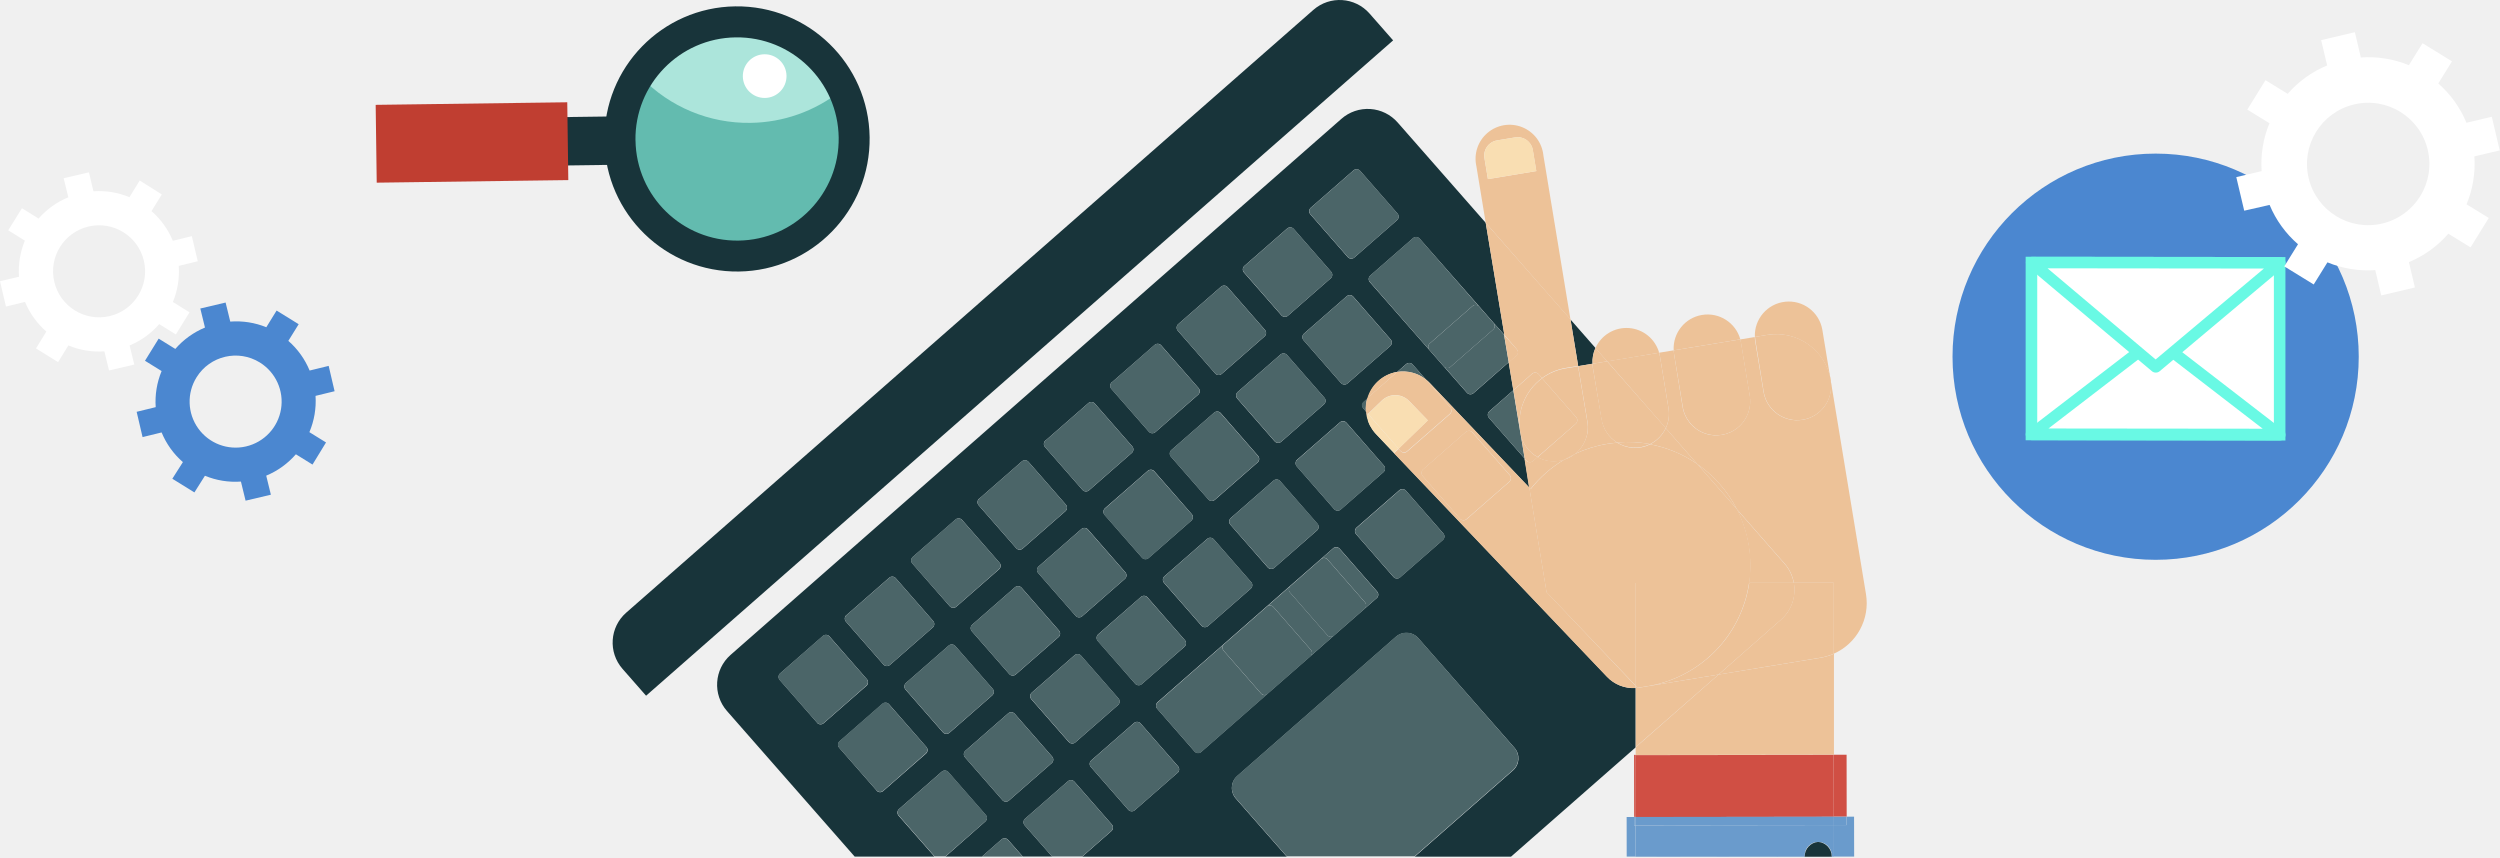
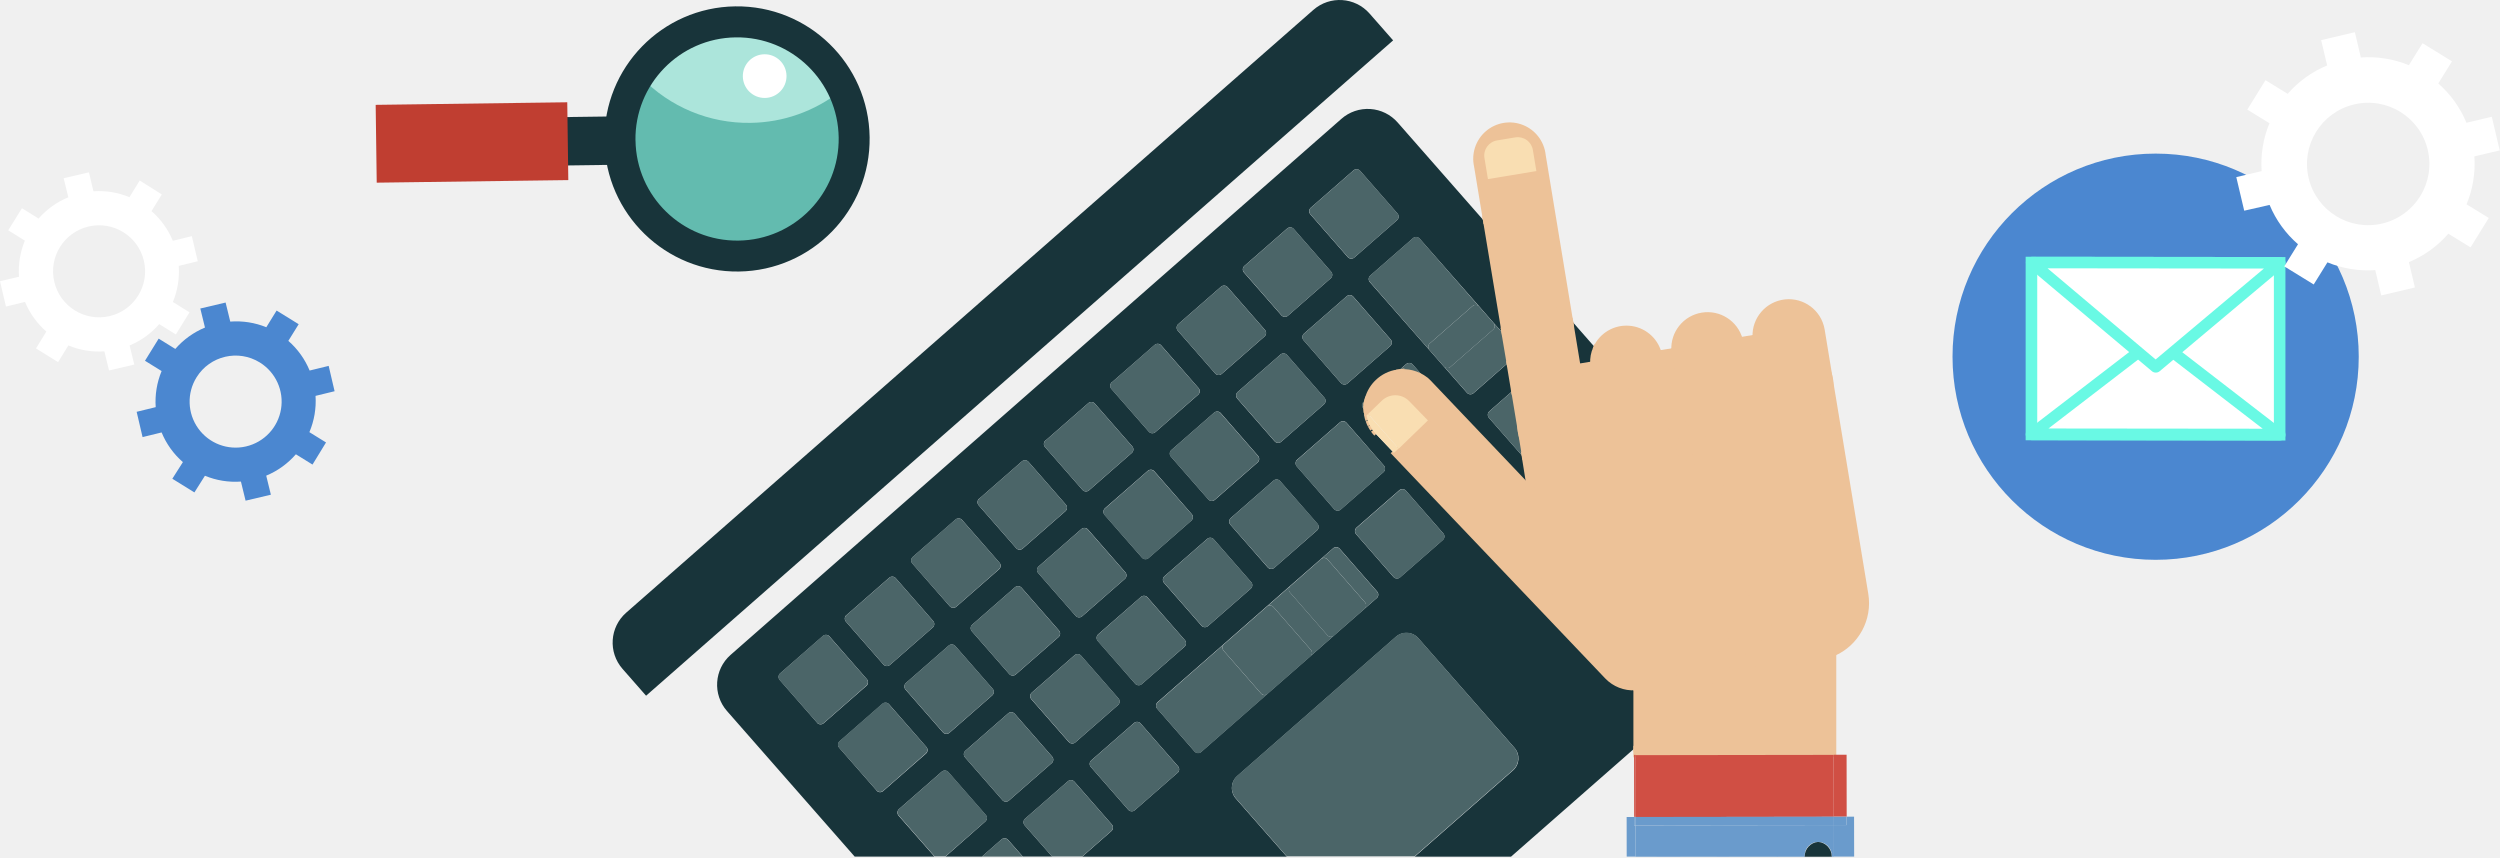
<svg xmlns="http://www.w3.org/2000/svg" viewBox="0 0 536.78 184.04">
  <defs>
-     <style>.cls-1{fill:#4b87d0;}.cls-2{fill:#fff;}.cls-3{fill:#69f9e4;}.cls-4{fill:#63bbaf;}.cls-5{fill:#ace5db;}.cls-6{fill:#18343a;}.cls-7{fill:#c03e31;}.cls-8{fill:none;}.cls-9{fill:#4b6568;}.cls-10{fill:#edc298;}.cls-11{fill:#f9deb2;}.cls-12{fill:#d04f44;}.cls-13{fill:#6a9bcc;}</style>
+     <style>
+             .cls-1{fill:#4b87d0;}.cls-2{fill:#fff;}.cls-3{fill:#69f9e4;}.cls-4{fill:#63bbaf;}.cls-5{fill:#ace5db;}.cls-6{fill:#18343a;}.cls-7{fill:#c03e31;}.cls-8{fill:none;}.cls-9{fill:#4b6568;}.cls-10{fill:#edc298; stroke: #edc298;}.cls-11{fill:#f9deb2;}.cls-12{fill:#d04f44;}.cls-13{fill:#6a9bcc;}
+         </style>
  </defs>
  <g id="Layer_2" data-name="Layer 2">
    <g id="Layer_1-2" data-name="Layer 1">
      <circle class="cls-1" cx="462.84" cy="76.59" r="43.61" />
      <rect class="cls-2" x="444.39" y="48.21" width="36.91" height="53.29" transform="translate(387.46 537.62) rotate(-89.94)" />
      <path class="cls-3" d="M490.71,94.59l-55.78-.06,0-39.4,55.78.06ZM437.42,92l50.81.05,0-34.43-50.81-.06Z" />
      <polygon class="cls-2" points="436.18 93.27 462.85 72.78 489.46 93.33 436.18 93.27" />
      <path class="cls-3" d="M489.46,94.57h0l-53.28-.06a1.24,1.24,0,0,1-.75-2.23L462.09,71.8a1.24,1.24,0,0,1,1.52,0l26.55,20.5a1.24,1.24,0,0,1-.69,2.28ZM439.83,92l46,.05-23-17.73Z" />
      <polygon class="cls-2" points="436.22 56.37 462.84 78.8 489.5 56.43 436.22 56.37" />
      <path class="cls-3" d="M462.84,80a1.24,1.24,0,0,1-.8-.3L435.42,57.32a1.24,1.24,0,0,1,.8-2.19h0l53.28.06a1.24,1.24,0,0,1,.8,2.19L463.64,79.76A1.24,1.24,0,0,1,462.84,80ZM439.63,57.61l23.21,19.57,23.25-19.52Z" />
      <path class="cls-2" d="M523.53,17.92l2.94-4.75-6.32-3.89L517.21,14a22.82,22.82,0,0,0-10.31-1.66l-1.28-5.43-7.24,1.71,1.29,5.43a22.75,22.75,0,0,0-8.48,6.1l-4.76-2.93-3.91,6.31,4.76,2.93a22.7,22.7,0,0,0-1.68,10.28l-5.44,1.29,1.7,7.21L487.31,44a22.7,22.7,0,0,0,6.1,8.44l-2.95,4.75,6.32,3.89,2.95-4.75A22.87,22.87,0,0,0,510,58l1.28,5.43,7.23-1.71-1.29-5.44a22.82,22.82,0,0,0,8.47-6.1l4.77,2.93,3.91-6.31-4.77-2.93a22.8,22.8,0,0,0,1.68-10.29l5.44-1.29-1.7-7.22-5.44,1.29A22.78,22.78,0,0,0,523.53,17.92Zm-2.27,14.24a13.14,13.14,0,1,1-15.8-9.74A13.13,13.13,0,0,1,521.26,32.16Z" />
      <path class="cls-1" d="M49.44,69.05l-1-4.09-5.43,1.28,1,4.09a17.18,17.18,0,0,0-6.37,4.59l-3.57-2.21-2.94,4.75,3.57,2.21a17.18,17.18,0,0,0-1.27,7.75l-4.09,1,1.27,5.43,4.09-1a17,17,0,0,0,4.57,6.37L37,102.79l4.74,2.94L44,102.15a17.08,17.08,0,0,0,7.73,1.25l1,4.1,5.43-1.28-1-4.09a17.17,17.17,0,0,0,6.37-4.59l3.57,2.21L70,95l-3.57-2.21A17.17,17.17,0,0,0,67.75,85l4.09-1-1.27-5.44-4.09,1a17.07,17.07,0,0,0-4.57-6.37l2.22-3.58-4.74-2.93-2.21,3.58A17.09,17.09,0,0,0,49.44,69.05Zm6.35,8.78A9.88,9.88,0,1,1,42.21,81,9.87,9.87,0,0,1,55.79,77.83Z" />
      <path class="cls-2" d="M8.28,46.93,4.71,44.71,1.77,49.45l3.57,2.22a17.14,17.14,0,0,0-1.26,7.75L0,60.38l1.28,5.44,4.09-1a17.13,17.13,0,0,0,4.58,6.37L7.73,74.81l4.74,2.94,2.21-3.58a17,17,0,0,0,7.73,1.27l1,4.1,5.42-1.27-1-4.1a17.09,17.09,0,0,0,6.36-4.58l3.57,2.22,2.93-4.75-3.57-2.22a17.14,17.14,0,0,0,1.26-7.75l4.08-1L41.19,50.7l-4.08,1a17.13,17.13,0,0,0-4.58-6.37l2.21-3.58L30,38.76l-2.21,3.58a17,17,0,0,0-7.73-1.27L19.1,37l-5.43,1.27,1,4.09A17.07,17.07,0,0,0,8.28,46.93ZM19,48.64a9.88,9.88,0,1,1-7.34,11.88A9.87,9.87,0,0,1,19,48.64Z" />
      <circle class="cls-4" cx="158.31" cy="29.84" r="24.45" transform="translate(-0.38 2.12) rotate(-0.77)" />
      <path class="cls-5" d="M158,5.39a24.43,24.43,0,0,0-20.27,11.27,31.89,31.89,0,0,0,23.39,9.72,31.83,31.83,0,0,0,19.37-6.87A24.45,24.45,0,0,0,158,5.39Z" />
      <path class="cls-6" d="M186.72,29.46A28.47,28.47,0,1,0,158.64,58.3,28.46,28.46,0,0,0,186.72,29.46Zm-50.28.68a21.82,21.82,0,1,1,22.11,21.52A21.82,21.82,0,0,1,136.45,30.13Z" />
      <rect class="cls-6" x="84.09" y="25.3" width="49.87" height="10.39" transform="translate(-0.4 1.47) rotate(-0.77)" />
      <rect class="cls-7" x="80.77" y="22.24" width="41.14" height="16.71" transform="translate(-0.4 1.36) rotate(-0.77)" />
      <circle class="cls-2" cx="164.18" cy="16.34" r="4.69" transform="translate(-0.2 2.21) rotate(-0.77)" />
      <polygon class="cls-8" points="350.86 175.42 350.84 162.11 351.17 162.11 351.17 160.44 324.41 183.92 349.27 183.92 349.26 175.42 350.86 175.42" />
      <path class="cls-6" d="M341.93,78.1a7.25,7.25,0,0,1,.63-3.39l-5.35-6.1,1.65,10Z" />
      <path class="cls-6" d="M192.95,175.15a1,1,0,0,1,.09-1.44l9.15-8a1,1,0,0,1,1.44.1l8,9.15a1,1,0,0,1-.09,1.44L203,183.92h7.84l4.18-3.67a1,1,0,0,1,1.44.09l3.14,3.57h6.3l-5.88-6.7a1,1,0,0,1,.1-1.44l9.15-8a1,1,0,0,1,1.44.09l8,9.15a1,1,0,0,1-.09,1.44l-6.25,5.48h43.92l-10.95-12.48a3.43,3.43,0,0,1,.32-4.83l34.06-29.88a3.42,3.42,0,0,1,4.83.32l20.63,23.51a3.43,3.43,0,0,1-.31,4.84l-21.12,18.53h20.68l26.76-23.47,0-12.73a7.81,7.81,0,0,1-6.09-2.4l-45.71-48h0l-3.89-4.09a7.92,7.92,0,0,1-.67-.81l-.14-.21a7.89,7.89,0,0,1-.5-.83l0,0a7.93,7.93,0,0,1-.41-1l0-.09a8,8,0,0,1-.38-1.85l-.62-.71a1,1,0,0,1,.09-1.44l.82-.72A7.92,7.92,0,0,1,300,79.85l1.89-1.66a1,1,0,0,1,1.44.09l2.81,3.2a8,8,0,0,1,.83.75l21.39,22.47-1-6.25-7.65-8.72a1,1,0,0,1,.09-1.44l5.13-4.5-1-6-7.54,6.62a1,1,0,0,1-1.44-.1L310,78.68h0L294.14,60.6a1,1,0,0,1,.09-1.44l9.15-8a1,1,0,0,1,1.44.1L317.61,65.8h0l.75.86,2.33,2.66h0L323,71.89l-4-24.05L300.11,26.32A8.55,8.55,0,0,0,288,25.53L156.88,140.6a8.55,8.55,0,0,0-.79,12.06l27.42,31.26h17.13Zm9.49-17.92-8-9.15a1,1,0,0,1,.09-1.44l9.15-8a1,1,0,0,1,1.44.09l8,9.15a1,1,0,0,1-.09,1.44l-9.15,8A1,1,0,0,1,202.44,157.23Zm47.5-32.07a1,1,0,0,1,.09-1.44l9.15-8a1,1,0,0,1,1.44.1l8,9.15a1,1,0,0,1-.09,1.44l-9.15,8a1,1,0,0,1-1.44-.1Zm4.37,13.71-9.15,8a1,1,0,0,1-1.44-.1l-8-9.15a1,1,0,0,1,.09-1.44l9.15-8a1,1,0,0,1,1.44.1l8,9.15A1,1,0,0,1,254.3,138.87Zm9.87-26.21a1,1,0,0,1,.09-1.44l9.15-8a1,1,0,0,1,1.44.09l8,9.15a1,1,0,0,1-.09,1.44l-9.15,8a1,1,0,0,1-1.44-.09Zm9.49-17.92-8-9.15a1,1,0,0,1,.09-1.44l9.15-8a1,1,0,0,1,1.44.09l8,9.15a1,1,0,0,1-.09,1.44l-9.15,8A1,1,0,0,1,273.67,94.74Zm-3.56,3.12a1,1,0,0,1-.09,1.44l-9.15,8a1,1,0,0,1-1.44-.09l-8-9.15a1,1,0,0,1,.1-1.44l9.15-8a1,1,0,0,1,1.44.09Zm-14.25,12.5a1,1,0,0,1-.09,1.44l-9.15,8a1,1,0,0,1-1.44-.1l-8-9.15a1,1,0,0,1,.09-1.44l9.15-8a1,1,0,0,1,1.44.09Zm-14.25,12.5a1,1,0,0,1-.09,1.44l-9.15,8a1,1,0,0,1-1.44-.1l-8-9.15a1,1,0,0,1,.09-1.44l9.15-8a1,1,0,0,1,1.44.09Zm-14.25,12.5a1,1,0,0,1-.09,1.44l-9.15,8a1,1,0,0,1-1.44-.1l-8-9.15a1,1,0,0,1,.09-1.44l9.15-8a1,1,0,0,1,1.44.1Zm-1.56,28.51-9.15,8a1,1,0,0,1-1.44-.1l-8-9.15a1,1,0,0,1,.09-1.44l9.15-8a1,1,0,0,1,1.44.1l8,9.15A1,1,0,0,1,225.81,163.87Zm3.65-4.57-8-9.15a1,1,0,0,1,.09-1.44l9.15-8a1,1,0,0,1,1.44.09l8,9.15a1,1,0,0,1-.09,1.44l-9.15,8A1,1,0,0,1,229.47,159.3Zm23.37,6.64-9.15,8a1,1,0,0,1-1.44-.1l-8-9.15a1,1,0,0,1,.09-1.44l9.15-8a1,1,0,0,1,1.44.09l8,9.15A1,1,0,0,1,252.84,165.94Zm42.74-37.49-9.15,8h0l-5.09,4.47h0l-9.15,8h0l-14.25,12.5a1,1,0,0,1-1.44-.09l-8-9.15a1,1,0,0,1,.09-1.44l14.25-12.5h0l5.36-4.7,8.89-7.8h0l9.15-8a1,1,0,0,1,1.44.09l8,9.15A1,1,0,0,1,295.58,128.45Zm4.87-23.18a1,1,0,0,1,1.44.09l8,9.15a1,1,0,0,1-.1,1.44l-9.15,8a1,1,0,0,1-1.44-.09l-8-9.15a1,1,0,0,1,.09-1.44Zm-3.31-5.33a1,1,0,0,1-.09,1.44l-9.15,8a1,1,0,0,1-1.44-.1l-8-9.15a1,1,0,0,1,.09-1.44l9.15-8a1,1,0,0,1,1.44.09Zm1.46-27.07a1,1,0,0,1-.09,1.44l-9.15,8a1,1,0,0,1-1.44-.1l-8-9.15a1,1,0,0,1,.09-1.44l9.15-8a1,1,0,0,1,1.44.09ZM281.45,44.59l9.15-8a1,1,0,0,1,1.44.1l8,9.15a1,1,0,0,1-.09,1.44l-9.15,8a1,1,0,0,1-1.44-.1l-8-9.15A1,1,0,0,1,281.45,44.59ZM267.2,57.08l9.15-8a1,1,0,0,1,1.44.1l8,9.15a1,1,0,0,1-.09,1.44l-9.15,8a1,1,0,0,1-1.44-.09l-8-9.15A1,1,0,0,1,267.2,57.08ZM253,69.58l9.15-8a1,1,0,0,1,1.44.09l8,9.15a1,1,0,0,1-.1,1.44l-9.15,8a1,1,0,0,1-1.44-.09l-8-9.15A1,1,0,0,1,253,69.58Zm-14.25,12.5,9.15-8a1,1,0,0,1,1.44.09l8,9.15a1,1,0,0,1-.09,1.44l-9.15,8a1,1,0,0,1-1.44-.09l-8-9.15A1,1,0,0,1,238.71,82.08Zm-14.25,12.5,9.15-8a1,1,0,0,1,1.44.09l8,9.15a1,1,0,0,1-.09,1.44l-9.15,8a1,1,0,0,1-1.44-.09l-8-9.15A1,1,0,0,1,224.46,94.58Zm-14.25,12.5,9.15-8a1,1,0,0,1,1.44.1l8,9.15a1,1,0,0,1-.09,1.44l-9.15,8a1,1,0,0,1-1.44-.1l-8-9.15A1,1,0,0,1,210.22,107.07ZM196,119.57l9.15-8a1,1,0,0,1,1.44.09l8,9.15a1,1,0,0,1-.09,1.44l-9.15,8a1,1,0,0,1-1.44-.1l-8-9.15A1,1,0,0,1,196,119.57Zm-14.25,12.5,9.15-8a1,1,0,0,1,1.44.09l8,9.15a1,1,0,0,1-.09,1.44l-9.15,8a1,1,0,0,1-1.44-.09l-8-9.15A1,1,0,0,1,181.72,132.07Zm-6.31,23.09-8-9.15a1,1,0,0,1,.09-1.44l9.15-8a1,1,0,0,1,1.44.1l8,9.15a1,1,0,0,1-.09,1.44l-9.15,8A1,1,0,0,1,175.41,155.16Zm12.78,14.57-8-9.15a1,1,0,0,1,.09-1.44l9.15-8a1,1,0,0,1,1.44.09l8,9.15a1,1,0,0,1-.09,1.44l-9.15,8A1,1,0,0,1,188.19,169.73Z" />
      <rect class="cls-9" x="169.63" y="138.79" width="14.21" height="14.21" rx="1.02" ry="1.02" transform="translate(-52.33 152.78) rotate(-41.26)" />
      <path class="cls-9" d="M189.66,142.66a1,1,0,0,0,1.44.09l9.15-8a1,1,0,0,0,.09-1.44l-8-9.15a1,1,0,0,0-1.44-.09l-9.15,8a1,1,0,0,0-.09,1.44Z" />
      <rect class="cls-9" x="198.13" y="113.79" width="14.21" height="14.21" rx="1.02" ry="1.02" transform="translate(-28.78 165.36) rotate(-41.26)" />
      <path class="cls-9" d="M218.15,117.66a1,1,0,0,0,1.44.1l9.15-8a1,1,0,0,0,.09-1.44l-8-9.15a1,1,0,0,0-1.44-.1l-9.15,8a1,1,0,0,0-.09,1.44Z" />
      <path class="cls-9" d="M232.4,105.17a1,1,0,0,0,1.44.09l9.15-8a1,1,0,0,0,.09-1.44l-8-9.15a1,1,0,0,0-1.44-.09l-9.15,8a1,1,0,0,0-.09,1.44Z" />
      <rect class="cls-9" x="240.86" y="76.3" width="14.21" height="14.21" rx="1.02" ry="1.02" transform="translate(6.55 184.21) rotate(-41.25)" />
      <path class="cls-9" d="M260.89,80.17a1,1,0,0,0,1.44.09l9.15-8a1,1,0,0,0,.1-1.44l-8-9.15a1,1,0,0,0-1.44-.09l-9.15,8a1,1,0,0,0-.09,1.44Z" />
      <path class="cls-9" d="M275.13,67.67a1,1,0,0,0,1.44.09l9.15-8a1,1,0,0,0,.09-1.44l-8-9.15a1,1,0,0,0-1.44-.1l-9.15,8a1,1,0,0,0-.09,1.44Z" />
      <path class="cls-9" d="M289.38,55.17a1,1,0,0,0,1.44.1l9.15-8a1,1,0,0,0,.09-1.44l-8-9.15a1,1,0,0,0-1.44-.1l-9.15,8a1,1,0,0,0-.09,1.44Z" />
      <rect class="cls-9" x="182.41" y="153.36" width="14.21" height="14.21" rx="1.02" ry="1.02" transform="translate(-58.77 164.8) rotate(-41.26)" />
      <path class="cls-9" d="M213.12,147.85l-8-9.15a1,1,0,0,0-1.44-.09l-9.15,8a1,1,0,0,0-.09,1.44l8,9.15a1,1,0,0,0,1.44.1l9.15-8A1,1,0,0,0,213.12,147.85Z" />
      <path class="cls-9" d="M217.9,126.11l-9.15,8a1,1,0,0,0-.09,1.44l8,9.15a1,1,0,0,0,1.44.1l9.15-8a1,1,0,0,0,.09-1.44l-8-9.15A1,1,0,0,0,217.9,126.11Z" />
      <path class="cls-9" d="M232.15,113.62l-9.15,8a1,1,0,0,0-.09,1.44l8,9.15a1,1,0,0,0,1.44.1l9.15-8a1,1,0,0,0,.09-1.44l-8-9.15A1,1,0,0,0,232.15,113.62Z" />
      <rect class="cls-9" x="239.4" y="103.37" width="14.21" height="14.21" rx="1.02" ry="1.02" transform="translate(-11.66 189.97) rotate(-41.25)" />
      <path class="cls-9" d="M260.64,88.62l-9.15,8a1,1,0,0,0-.1,1.44l8,9.15a1,1,0,0,0,1.44.09l9.15-8a1,1,0,0,0,.09-1.44l-8-9.15A1,1,0,0,0,260.64,88.62Z" />
      <path class="cls-9" d="M284.36,85.37l-8-9.15a1,1,0,0,0-1.44-.09l-9.15,8a1,1,0,0,0-.09,1.44l8,9.15a1,1,0,0,0,1.44.1l9.15-8A1,1,0,0,0,284.36,85.37Z" />
      <path class="cls-9" d="M289.13,63.63l-9.15,8a1,1,0,0,0-.09,1.44l8,9.15a1,1,0,0,0,1.44.1l9.15-8a1,1,0,0,0,.09-1.44l-8-9.15A1,1,0,0,0,289.13,63.63Z" />
      <path class="cls-9" d="M307,73.73l9.15-8a1,1,0,0,1,1.44.1L304.82,51.22a1,1,0,0,0-1.44-.1l-9.15,8a1,1,0,0,0-.09,1.44L310,78.68h0l-3.09-3.52A1,1,0,0,1,307,73.73Z" />
      <polygon class="cls-9" points="320.69 69.31 318.36 66.66 320.69 69.31 320.69 69.31" />
      <path class="cls-9" d="M211.66,174.92l-8-9.15a1,1,0,0,0-1.44-.1l-9.15,8a1,1,0,0,0-.09,1.44l7.69,8.77H203l8.61-7.55A1,1,0,0,0,211.66,174.92Z" />
      <path class="cls-9" d="M217.88,153.28a1,1,0,0,0-1.44-.1l-9.15,8a1,1,0,0,0-.09,1.44l8,9.15a1,1,0,0,0,1.44.1l9.15-8a1,1,0,0,0,.09-1.44Z" />
      <path class="cls-9" d="M240.15,149.93l-8-9.15a1,1,0,0,0-1.44-.09l-9.15,8a1,1,0,0,0-.09,1.44l8,9.15a1,1,0,0,0,1.44.1l9.15-8A1,1,0,0,0,240.15,149.93Z" />
      <rect class="cls-9" x="237.94" y="130.44" width="14.21" height="14.21" rx="1.02" ry="1.02" transform="translate(-29.87 195.75) rotate(-41.26)" />
      <path class="cls-9" d="M259.4,134.4l9.15-8a1,1,0,0,0,.09-1.44l-8-9.15a1,1,0,0,0-1.44-.1l-9.15,8a1,1,0,0,0-.09,1.44l8,9.15A1,1,0,0,0,259.4,134.4Z" />
      <rect class="cls-9" x="266.43" y="105.44" width="14.22" height="14.21" rx="1.02" ry="1.02" transform="translate(-6.31 208.33) rotate(-41.26)" />
      <rect class="cls-9" x="280.67" y="92.94" width="14.21" height="14.21" rx="1.02" ry="1.02" transform="translate(5.46 214.59) rotate(-41.25)" />
      <path class="cls-9" d="M293.58,85.51l-.82.72a1,1,0,0,0-.09,1.44l.62.71A8,8,0,0,1,293.58,85.51Z" />
      <path class="cls-9" d="M306.16,81.49l-2.81-3.2a1,1,0,0,0-1.44-.09L300,79.85A8,8,0,0,1,306.16,81.49Z" />
      <polygon class="cls-9" points="317.61 65.8 317.61 65.8 318.36 66.66 317.61 65.8" />
      <path class="cls-9" d="M320.69,69.31a1,1,0,0,1-.09,1.44l-9.15,8a1,1,0,0,1-1.44-.09l4.94,5.63a1,1,0,0,0,1.44.1l7.54-6.62-1-5.9Z" />
      <path class="cls-9" d="M311.44,78.78l9.15-8a1,1,0,0,0,.09-1.44l-2.33-2.66-.75-.86a1,1,0,0,0-1.44-.1l-9.15,8a1,1,0,0,0-.09,1.44L310,78.68A1,1,0,0,0,311.44,78.78Z" />
      <path class="cls-9" d="M215,180.25l-4.18,3.67h8.76l-3.14-3.57A1,1,0,0,0,215,180.25Z" />
      <path class="cls-9" d="M238.69,177l-8-9.15a1,1,0,0,0-1.44-.09l-9.15,8a1,1,0,0,0-.1,1.44l5.88,6.7h6.49l6.25-5.48A1,1,0,0,0,238.69,177Z" />
      <path class="cls-9" d="M244.91,155.35a1,1,0,0,0-1.44-.09l-9.15,8a1,1,0,0,0-.09,1.44l8,9.15a1,1,0,0,0,1.44.1l9.15-8a1,1,0,0,0,.09-1.44Z" />
      <path class="cls-9" d="M270.74,148.88l-8-9.15a1,1,0,0,1,.09-1.44l-14.25,12.5a1,1,0,0,0-.09,1.44l8,9.15a1,1,0,0,0,1.44.09L272.18,149A1,1,0,0,1,270.74,148.88Z" />
      <path class="cls-9" d="M285,136.38l-8-9.15a1,1,0,0,1,.09-1.44l-8.89,7.8,3.79-3.33a1,1,0,0,1,1.44.09l8,9.15a1,1,0,0,1-.09,1.44l5.09-4.47A1,1,0,0,1,285,136.38Z" />
      <polygon class="cls-9" points="262.81 138.29 262.81 138.29 268.17 133.59 262.81 138.29" />
      <polygon class="cls-9" points="272.18 148.97 281.33 140.94 281.34 140.94 272.18 148.97 272.18 148.97" />
      <path class="cls-9" d="M281.43,139.5l-8-9.15a1,1,0,0,0-1.44-.09l-3.79,3.33-5.36,4.7a1,1,0,0,0-.09,1.44l8,9.15a1,1,0,0,0,1.44.09l9.15-8A1,1,0,0,0,281.43,139.5Z" />
      <path class="cls-9" d="M287.65,117.86a1,1,0,0,0-1.44-.09l-9.15,8h0l6.54-5.74a1,1,0,0,1,1.44.09l8,9.15a1,1,0,0,1-.09,1.44l-6.54,5.74h0l9.15-8a1,1,0,0,0,.09-1.44Z" />
      <path class="cls-9" d="M293.06,129.3l-8-9.15a1,1,0,0,0-1.44-.09l-6.54,5.74a1,1,0,0,0-.09,1.44l8,9.15a1,1,0,0,0,1.44.09l6.54-5.74A1,1,0,0,0,293.06,129.3Z" />
      <path class="cls-9" d="M291.21,114.73l8,9.15a1,1,0,0,0,1.44.09l9.15-8a1,1,0,0,0,.1-1.44l-8-9.15a1,1,0,0,0-1.44-.09l-9.15,8A1,1,0,0,0,291.21,114.73Z" />
      <path class="cls-9" d="M326.43,92.92l-1.51-9.12-5.12,4.5a1,1,0,0,0-.09,1.44l7.65,8.72-.88-5.34C326.46,93.05,326.44,93,326.43,92.92Z" />
      <path class="cls-9" d="M325.16,160.55,304.54,137a3.42,3.42,0,0,0-4.83-.32l-34.06,29.88a3.43,3.43,0,0,0-.32,4.83l10.95,12.48h27.45l21.13-18.53A3.43,3.43,0,0,0,325.16,160.55Z" />
      <path class="cls-6" d="M138.72,149.38,299.12,8.67l-5.06-5.76A8.55,8.55,0,0,0,282,2.12L134.45,131.55a8.55,8.55,0,0,0-.79,12.06Z" />
      <path class="cls-10" d="M331.38,33.33A7.3,7.3,0,1,0,317,35.7l2,12.14L337.2,68.61Zm-11.91,5.12-.75-4.52a3.29,3.29,0,0,1,2.71-3.78l3.9-.65a3.29,3.29,0,0,1,3.78,2.71l.75,4.52Z" />
      <path class="cls-10" d="M325.63,74.94a1,1,0,0,1-.09,1.44l-1.61,1.41,1,6,4-3.53a1,1,0,0,1,1.44.09l.72.82A11.81,11.81,0,0,1,336.18,79l2.67-.44-1.65-10L319,47.84l4,24.05Z" />
      <path class="cls-10" d="M325.63,74.94l-2.67-3,1,5.9,1.61-1.41A1,1,0,0,0,325.63,74.94Z" />
      <path class="cls-10" d="M326.47,93.12l-.07-.42a11.87,11.87,0,0,1,4.71-11.51l-.72-.82a1,1,0,0,0-1.44-.09l-4,3.53,1.51,9.12C326.44,93,326.46,93.05,326.47,93.12Z" />
      <path class="cls-10" d="M356.24,75.74a7.29,7.29,0,0,0-13.68-1l2.52,2.87Z" />
      <path class="cls-10" d="M341.93,78.1l3.15-.52-2.52-2.87A7.25,7.25,0,0,0,341.93,78.1Z" />
      <path class="cls-10" d="M365.45,67.62a7.29,7.29,0,0,0-6.09,7.6l14.31-2.36A7.3,7.3,0,0,0,365.45,67.62Z" />
      <path class="cls-10" d="M393.06,81.62l-1.79-10.86a7.3,7.3,0,0,0-14.48,1.59l2.64-.44A11.87,11.87,0,0,1,393.06,81.62Z" />
      <path class="cls-10" d="M358.25,87.67a7.25,7.25,0,0,1-.59,4.27l6.75,7.69a26.42,26.42,0,0,1,8.53,9.72L383.17,121a8.49,8.49,0,0,1,2,4.14h8.54l0,15.23a11.87,11.87,0,0,0,6.94-12.8l-7.57-45.87,0-.07,0,.3a7.3,7.3,0,0,1-14.4,2.38l-1.84-11.16a7.34,7.34,0,0,1-.08-.78l-3.12.51a7.43,7.43,0,0,1,.17.77l1.84,11.16a7.3,7.3,0,1,1-14.4,2.38L359.44,76a7.31,7.31,0,0,1-.08-.78l-3.12.51a7.46,7.46,0,0,1,.17.77Z" />
      <path class="cls-10" d="M375.55,125.15h9.59a8.49,8.49,0,0,0-2-4.14l-10.23-11.66a26.47,26.47,0,0,1,2.62,15.81Z" />
      <path class="cls-10" d="M354.3,95.39a26.43,26.43,0,0,1,10.11,4.23l-6.75-7.69A7.31,7.31,0,0,1,354.3,95.39Z" />
      <path class="cls-10" d="M335.88,98.66a7.15,7.15,0,0,1-5.75-.53l-1,.85a1,1,0,0,1-1.44-.09l-.38-.43,1,6.25.29.3A26.52,26.52,0,0,1,335.88,98.66Z" />
      <path class="cls-10" d="M338.14,97.46a26.33,26.33,0,0,1,7-2.17c.7-.12,1.4-.19,2.1-.25a7.27,7.27,0,0,1-3.34-5L342,78.89a7.35,7.35,0,0,1-.08-.79l-3.07.51,2,11.94A7.29,7.29,0,0,1,338.14,97.46Z" />
      <path class="cls-10" d="M329.17,99l1-.85a7.27,7.27,0,0,1-3.67-5l.88,5.34.38.43A1,1,0,0,0,329.17,99Z" />
      <path class="cls-10" d="M338.32,91l-8.18,7.18a7.15,7.15,0,0,0,5.75.53q1.09-.65,2.26-1.2a7.29,7.29,0,0,0,2.68-6.92l-2-11.94-2.67.44a11.81,11.81,0,0,0-5.07,2.14l7.3,8.32A1,1,0,0,1,338.32,91Z" />
      <path class="cls-10" d="M326.4,92.7l.07.42a7.27,7.27,0,0,0,3.67,5L338.32,91a1,1,0,0,0,.09-1.44l-7.3-8.32A11.87,11.87,0,0,0,326.4,92.7Z" />
      <path class="cls-10" d="M357.66,91.93a7.25,7.25,0,0,0,.59-4.27l-1.84-11.16a7.46,7.46,0,0,0-.17-.77l-11.16,1.84Z" />
      <path class="cls-10" d="M343.85,90a7.27,7.27,0,0,0,3.34,5,26.31,26.31,0,0,1,7.1.35,7.31,7.31,0,0,0,3.37-3.46L345.07,77.58l-3.15.52a7.35,7.35,0,0,0,.08.79Z" />
      <path class="cls-10" d="M361.28,87.17a7.3,7.3,0,1,0,14.4-2.38l-1.84-11.16a7.43,7.43,0,0,0-.17-.77l-14.31,2.36a7.31,7.31,0,0,0,.08.78Z" />
      <path class="cls-10" d="M378.71,84.29a7.3,7.3,0,0,0,14.4-2.38l0-.3a11.87,11.87,0,0,0-13.64-9.71l-2.64.44a7.34,7.34,0,0,0,.08.78Z" />
      <path class="cls-10" d="M293.74,88.89l-.45-.51a8,8,0,0,0,.38,1.85,8.08,8.08,0,0,1-.27-1Z" />
      <path class="cls-10" d="M295.45,93.2a7.84,7.84,0,0,1-.67-.81A7.92,7.92,0,0,0,295.45,93.2Z" />
      <path class="cls-10" d="M332.08,127.14l-3.7-22.44L307,82.24a8,8,0,0,0-.83-.75l5.22,6a1,1,0,0,1-.09,1.44l-9.15,8a1,1,0,0,1-1.44-.09l-.4-.45-1,.93,45.71,48a7.81,7.81,0,0,0,6.09,2.4v-.55Zm-8-23.69-9.15,8a1,1,0,0,1-1.44-.09l-8-9.15a1,1,0,0,1,.1-1.44l9.15-8a1,1,0,0,1,1.44.1l8,9.15A1,1,0,0,1,324.07,103.45Z" />
      <path class="cls-10" d="M294.64,92.18a7.88,7.88,0,0,1-.5-.83A7.89,7.89,0,0,0,294.64,92.18Z" />
      <path class="cls-10" d="M295.74,81.95a7.91,7.91,0,0,0-2.16,3.56L300,79.85A7.91,7.91,0,0,0,295.74,81.95Z" />
      <path class="cls-10" d="M294.12,91.31a7.86,7.86,0,0,1-.41-1A7.93,7.93,0,0,0,294.12,91.31Z" />
      <path class="cls-10" d="M296.69,86a4.16,4.16,0,0,1,5.87.1l4,4.15-6.28,6.08.4.45a1,1,0,0,0,1.44.09l9.15-8a1,1,0,0,0,.09-1.44l-5.22-6A8,8,0,0,0,300,79.85l-6.45,5.65a8,8,0,0,0-.29,2.87l.45.51Z" />
      <path class="cls-10" d="M316.14,92.86a1,1,0,0,0-1.44-.1l-9.15,8a1,1,0,0,0-.1,1.44l8,9.15a1,1,0,0,0,1.44.09l9.15-8a1,1,0,0,0,.09-1.44Z" />
      <path class="cls-10" d="M364.41,99.62l8.53,9.72A26.42,26.42,0,0,0,364.41,99.62Z" />
      <path class="cls-10" d="M351.15,147.17l0-22,24.44,0a26.47,26.47,0,0,0-2.62-15.81l-8.53-9.72a26.43,26.43,0,0,0-10.11-4.23,7.28,7.28,0,0,1-7.1-.35c-.7.06-1.39.14-2.1.25a26.33,26.33,0,0,0-7,2.17,7.25,7.25,0,0,1-2.26,1.2,26.52,26.52,0,0,0-7.22,6.34l-.29-.3,3.7,22.44Z" />
      <path class="cls-10" d="M338.14,97.46q-1.16.55-2.26,1.2A7.25,7.25,0,0,0,338.14,97.46Z" />
      <path class="cls-10" d="M347.19,95a7.28,7.28,0,0,0,7.1.35A26.31,26.31,0,0,0,347.19,95Z" />
      <path class="cls-11" d="M325.34,29.5l-3.9.65a3.29,3.29,0,0,0-2.71,3.78l.75,4.52,10.4-1.72-.75-4.52A3.29,3.29,0,0,0,325.34,29.5Z" />
      <path class="cls-11" d="M294.79,92.39l-.14-.21Z" />
      <path class="cls-11" d="M294.15,91.35l0,0Z" />
      <polygon class="cls-11" points="299.34 97.29 299.35 97.29 295.45 93.2 299.34 97.29" />
      <path class="cls-11" d="M293.71,90.32l0-.09Z" />
      <path class="cls-11" d="M293.74,88.89l-.33.32a8.08,8.08,0,0,0,.27,1l0,.09a7.86,7.86,0,0,0,.41,1l0,0a7.88,7.88,0,0,0,.5.83l.14.21a7.84,7.84,0,0,0,.67.81l3.89,4.09,1-.93Z" />
      <path class="cls-11" d="M302.57,86.13a4.16,4.16,0,0,0-5.87-.1l-2.95,2.85,6.56,7.47,6.28-6.08Z" />
      <path class="cls-10" d="M369,144.83l-17.8,15.61v1.67l42.57-.06,0-21.69a11.85,11.85,0,0,1-2.84.86Z" />
      <path class="cls-10" d="M353.71,147.35h0l-1.23.21-.6.1-.08,0h0l-.1,0h0l-.49,0,0,12.73L369,144.83Z" />
      <path class="cls-10" d="M385.15,125.14a8.53,8.53,0,0,1-2.77,7.92L369,144.83l21.9-3.62a11.85,11.85,0,0,0,2.84-.86l0-15.23Z" />
      <path class="cls-10" d="M351.64,147.69l.1,0h-.1Z" />
      <path class="cls-10" d="M353.71,147.35,369,144.83l13.41-11.77a8.53,8.53,0,0,0,2.77-7.92h-9.59A26.41,26.41,0,0,1,353.71,147.35Z" />
      <path class="cls-10" d="M351.15,147.17v.55l.49,0Z" />
      <path class="cls-10" d="M351.76,147.67h0l.08,0,.6-.1,1.23-.21h0l-2,.32Z" />
      <path class="cls-10" d="M375.55,125.15l-24.44,0,0,22,.49.51h.11l2-.32A26.41,26.41,0,0,0,375.55,125.15Z" />
      <rect class="cls-12" x="350.85" y="162.11" width="0.33" height="13.31" transform="translate(-0.25 0.52) rotate(-0.09)" />
      <rect class="cls-12" x="393.75" y="162.05" width="2.74" height="13.3" transform="translate(-0.23 0.55) rotate(-0.08)" />
      <rect class="cls-12" x="351.18" y="162.08" width="42.57" height="13.3" transform="translate(-0.25 0.55) rotate(-0.08)" />
      <polygon class="cls-13" points="393.76 177.15 393.77 183.92 398.11 183.92 398.09 175.35 396.5 175.35 396.5 177.15 393.76 177.15" />
      <polygon class="cls-13" points="351.19 177.21 350.86 177.21 350.86 175.42 349.26 175.42 349.27 183.92 351.2 183.92 351.19 177.21" />
      <path class="cls-13" d="M351.2,183.92h36.29a2.91,2.91,0,1,1,5.8,0h.48v-6.77l-42.57.06Z" />
      <rect class="cls-13" x="393.76" y="175.35" width="2.74" height="1.8" transform="translate(-0.25 0.56) rotate(-0.08)" />
      <rect class="cls-13" x="350.86" y="175.42" width="0.33" height="1.79" transform="translate(-0.26 0.52) rotate(-0.09)" />
      <rect class="cls-13" x="351.19" y="175.39" width="42.57" height="1.79" transform="translate(-0.24 0.51) rotate(-0.08)" />
      <path class="cls-6" d="M390.39,180.77a3.11,3.11,0,0,0-2.9,3.15h5.8A3.11,3.11,0,0,0,390.39,180.77Z" />
      <path class="cls-13" d="M351.2,183.92V184l36.29-.05s0,0,0-.07Z" />
      <path class="cls-13" d="M393.29,184h.47v-.06h-.48S393.29,184,393.29,184Z" />
      <path class="cls-6" d="M387.49,183.92s0,0,0,.07h5.81s0,0,0-.06Z" />
    </g>
  </g>
</svg>
